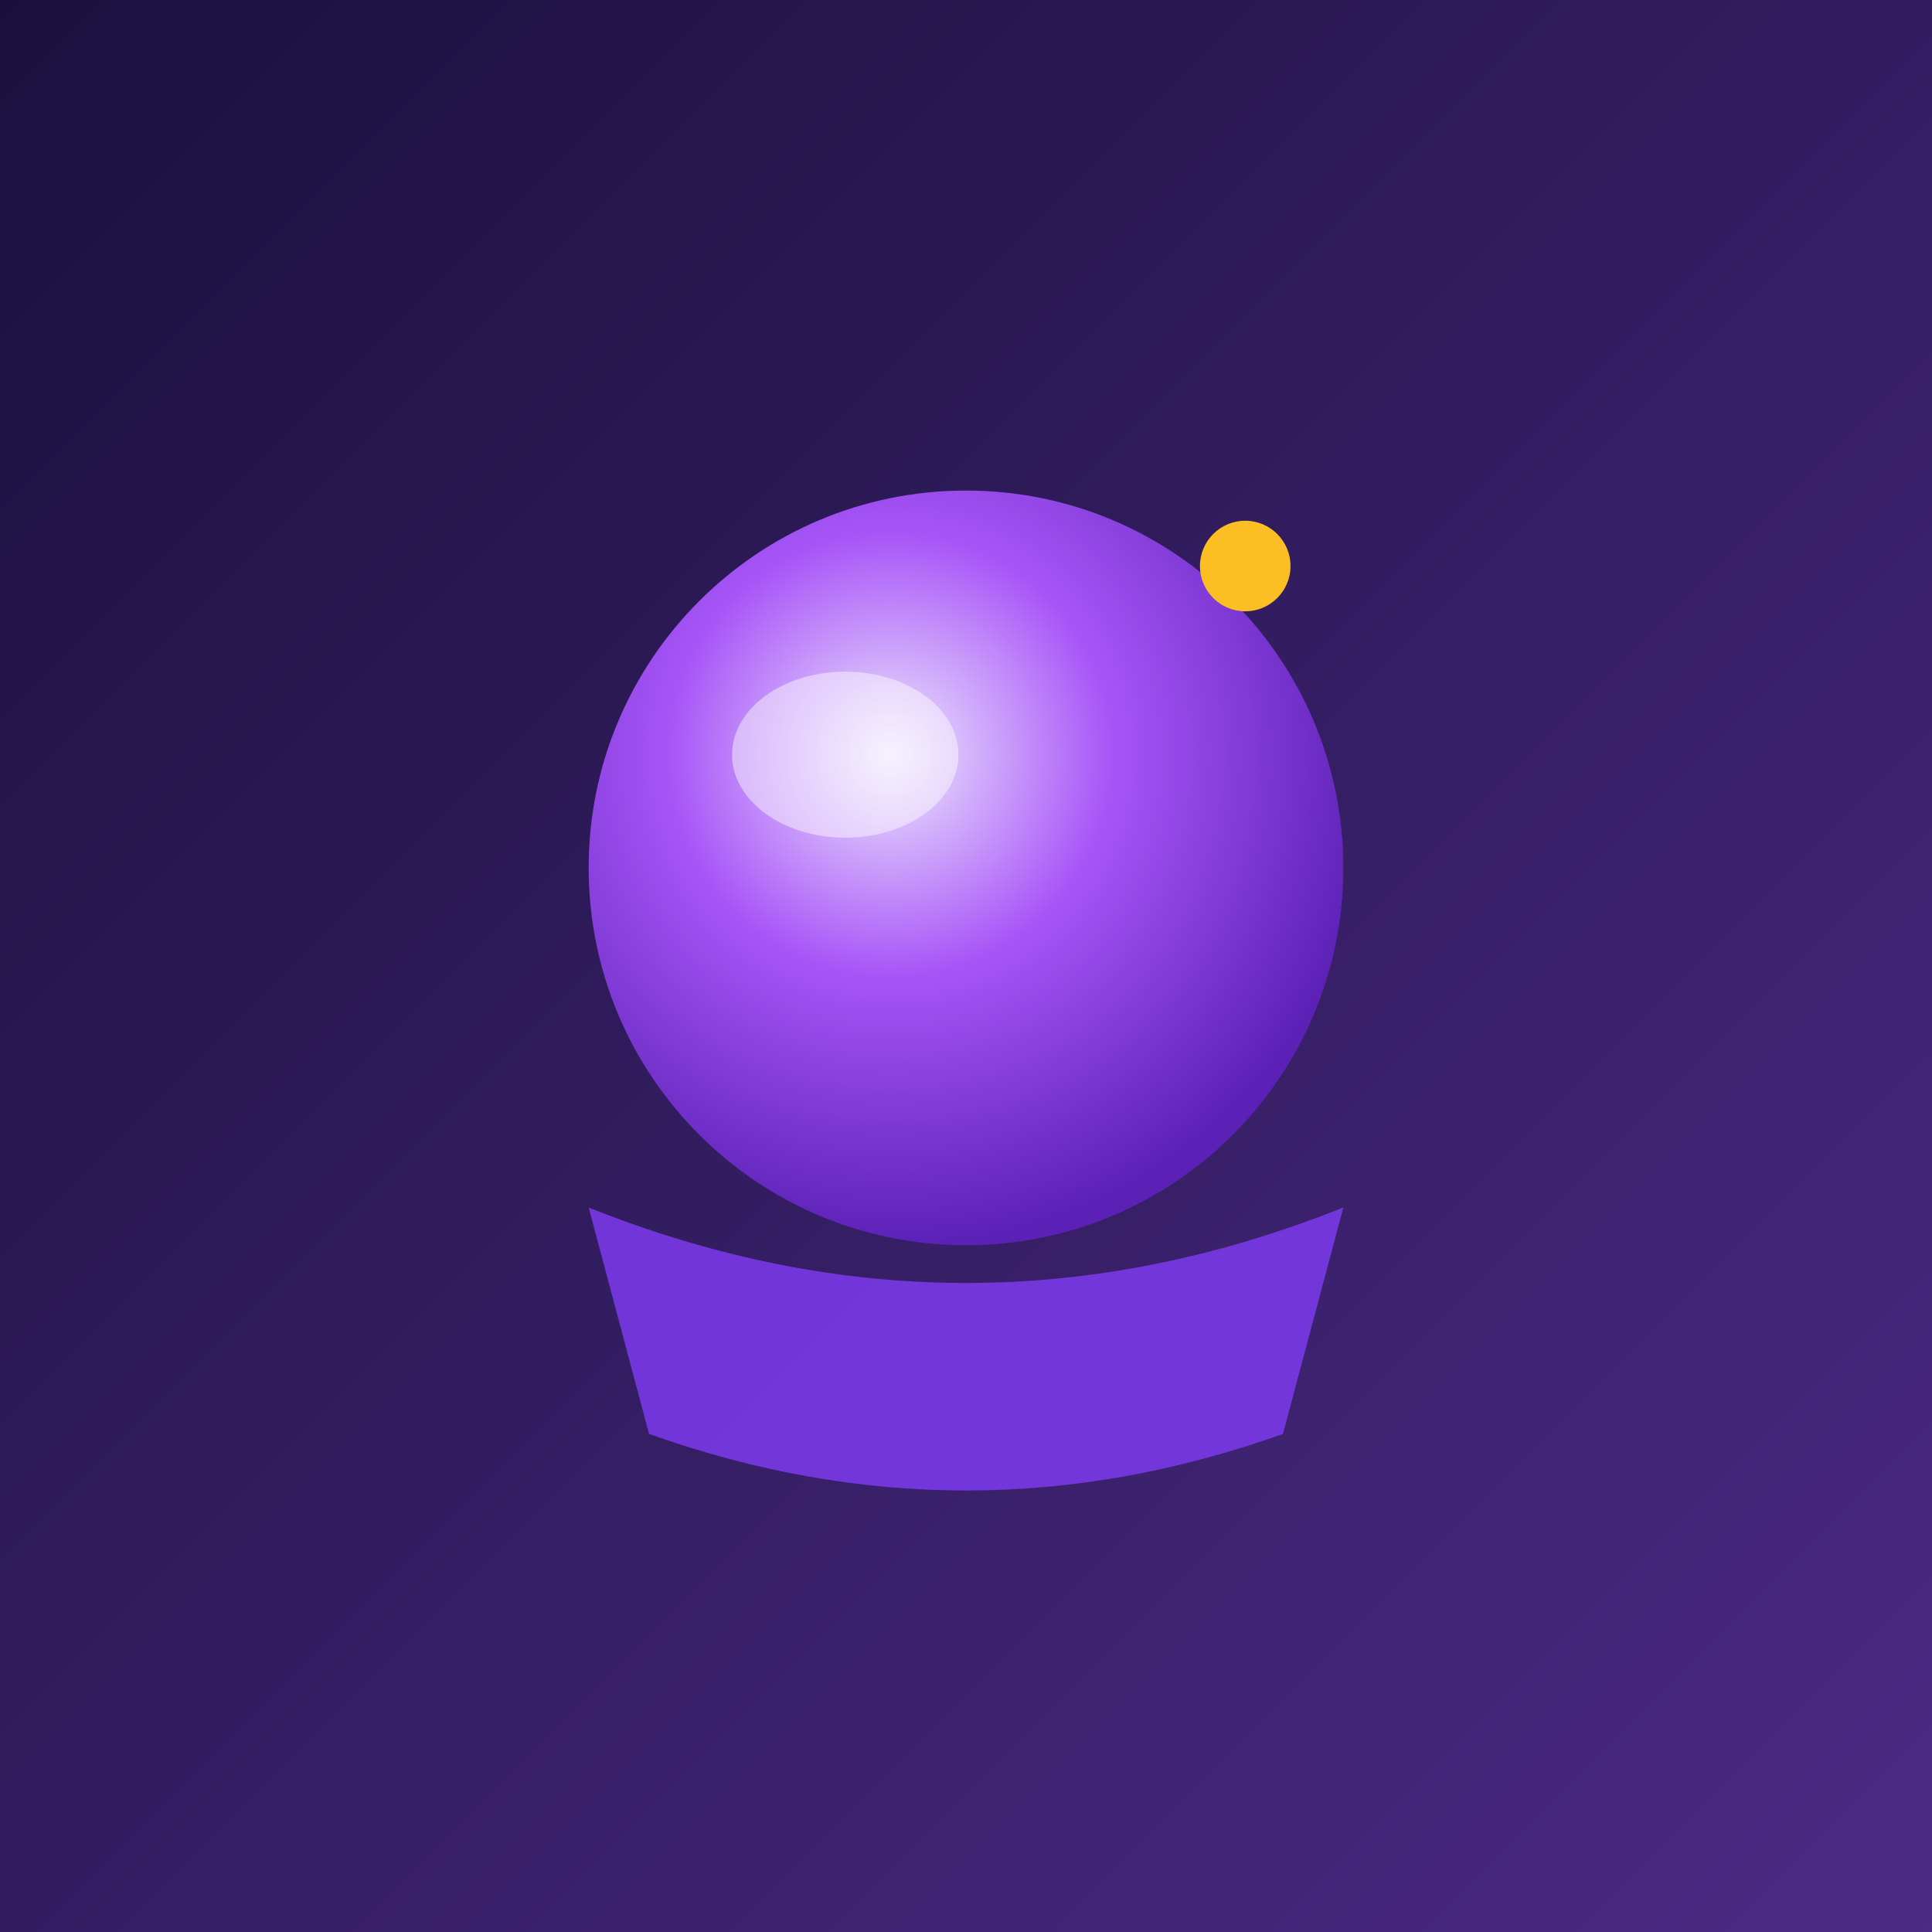
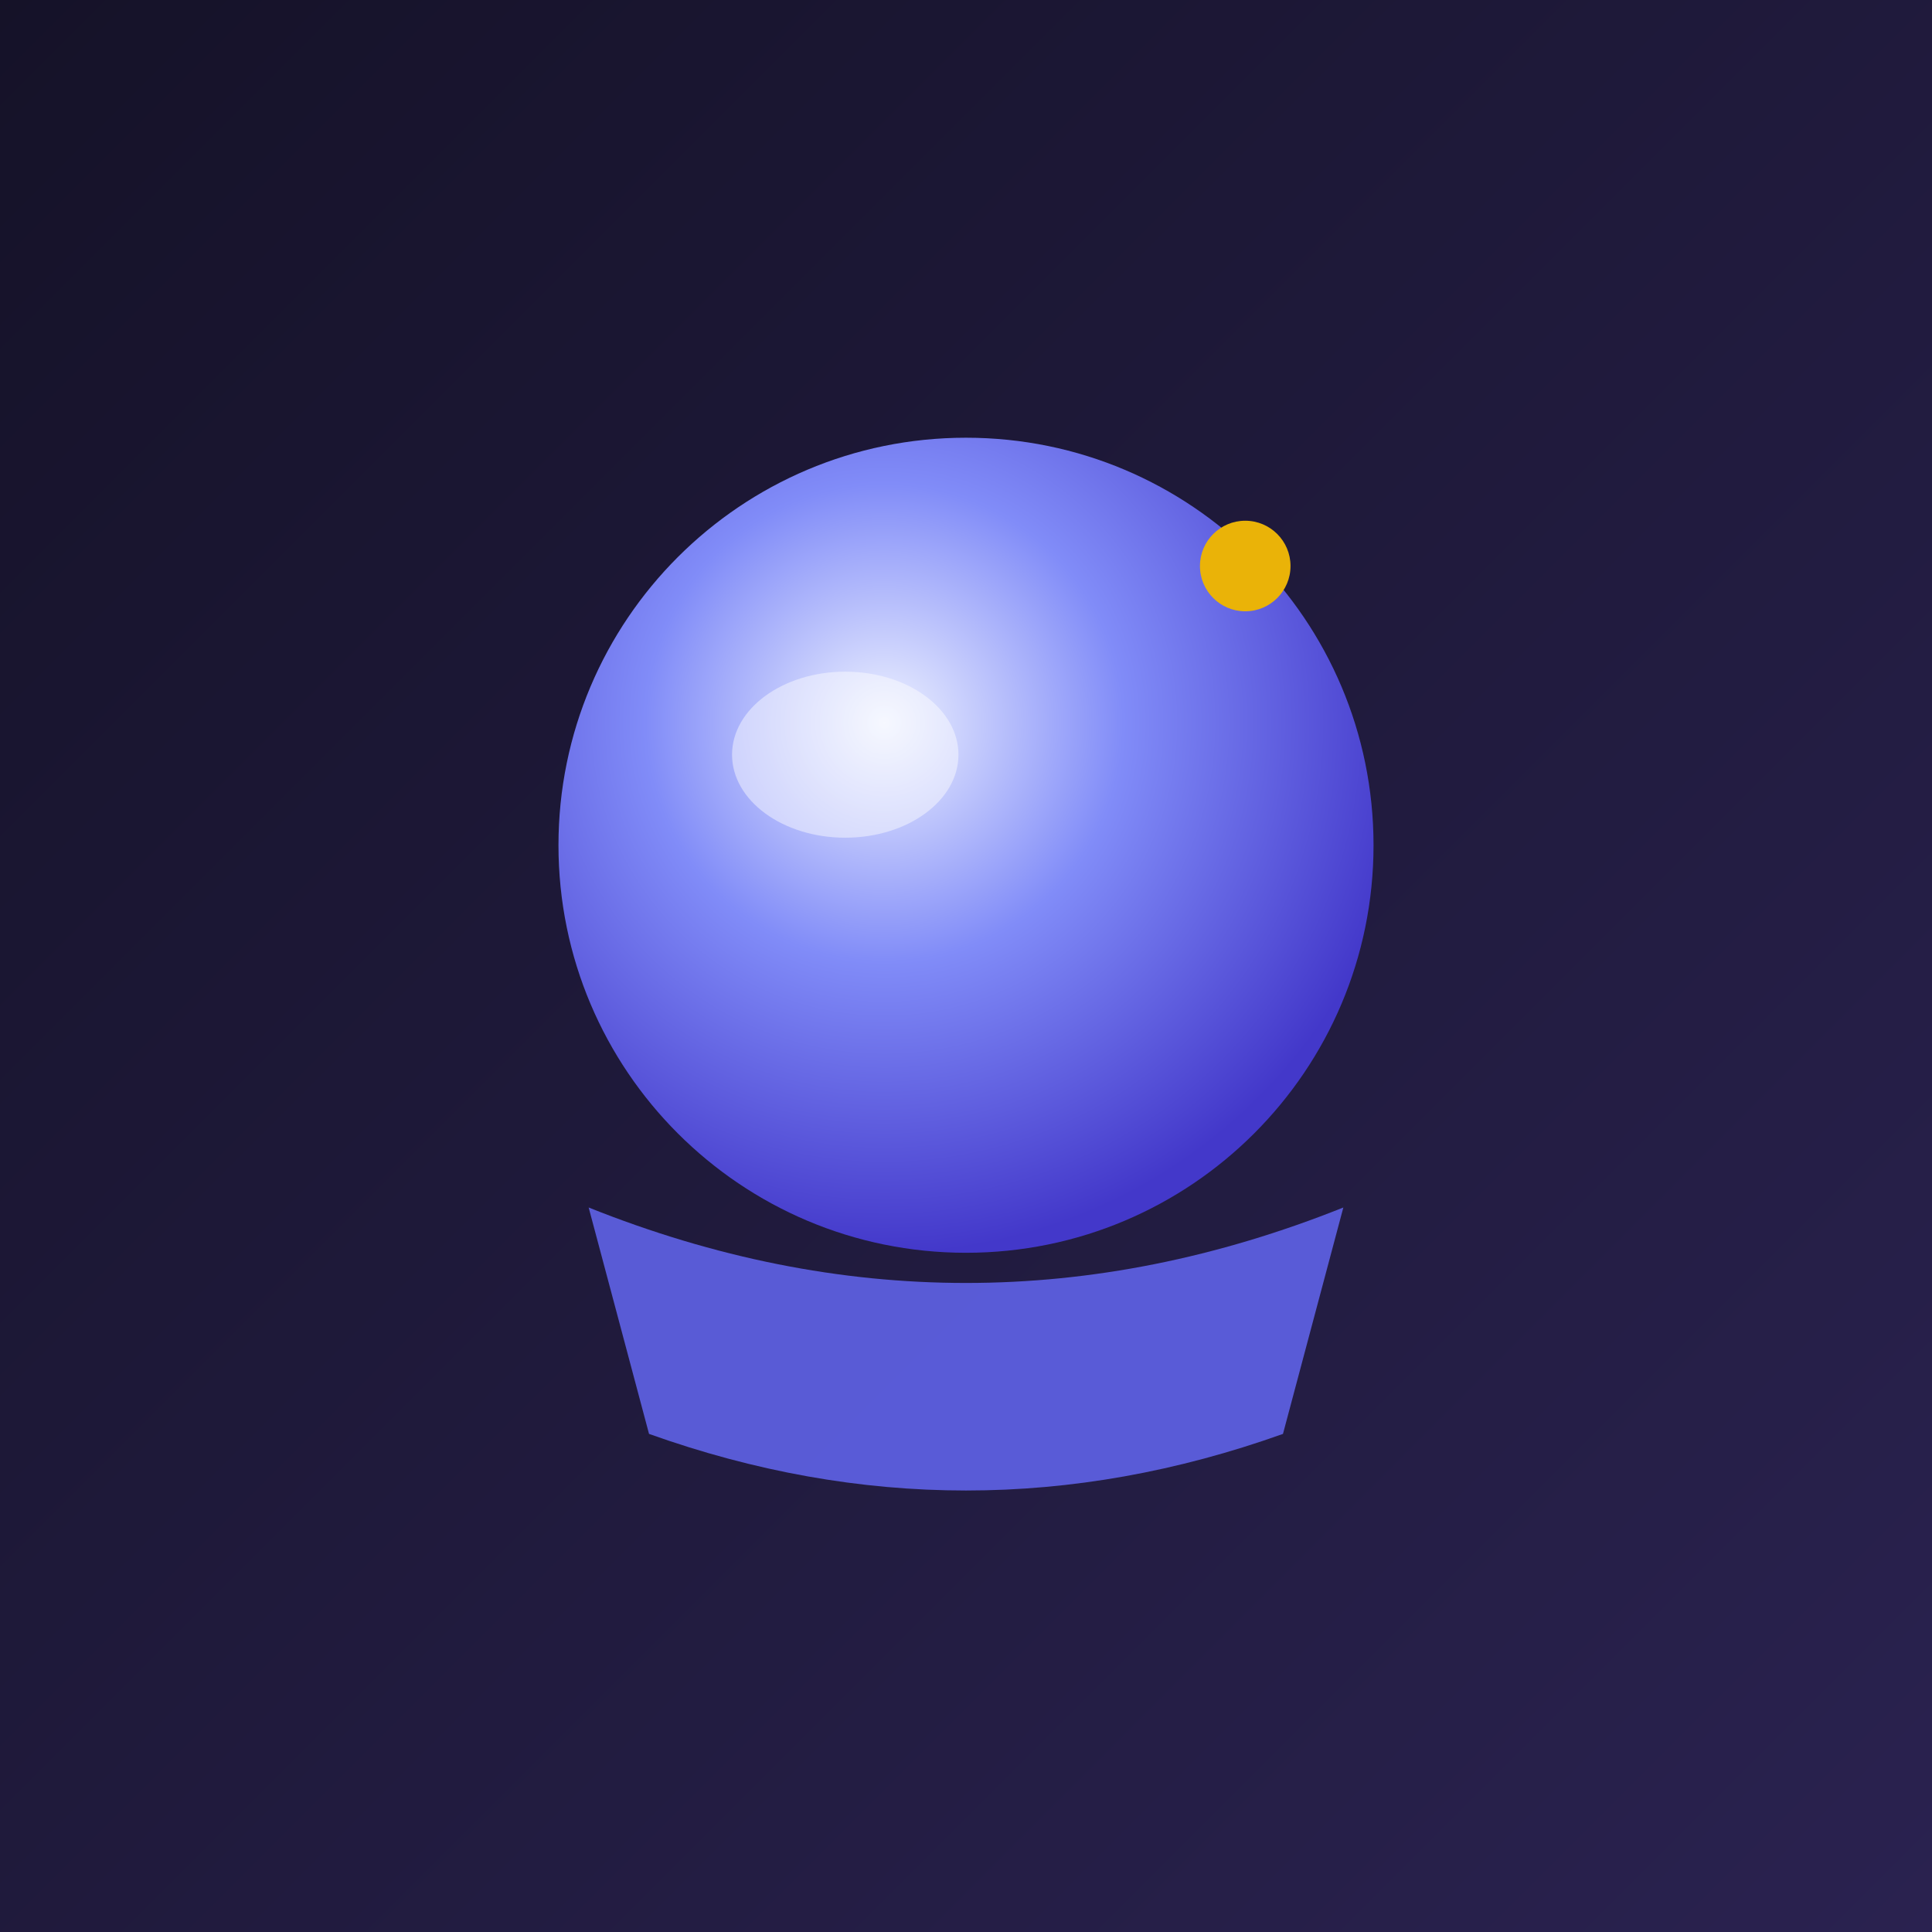
<svg xmlns="http://www.w3.org/2000/svg" viewBox="0 0 512 512">
  <defs>
    <linearGradient id="bg" x1="0" y1="0" x2="1" y2="1">
-       <stop offset="0%" stop-color="#1a103d" />
-       <stop offset="100%" stop-color="#4c2a85" />
+       <stop offset="0%" stop-color="#151228" />
+       <stop offset="100%" stop-color="#2a2250" />
    </linearGradient>
    <radialGradient id="orb" cx="40%" cy="35%" r="65%">
-       <stop offset="0%" stop-color="#ede9fe" />
-       <stop offset="45%" stop-color="#a855f7" />
-       <stop offset="100%" stop-color="#5b21b6" />
+       <stop offset="0%" stop-color="#eef2ff" />
+       <stop offset="45%" stop-color="#818cf8" />
+       <stop offset="100%" stop-color="#4338ca" />
    </radialGradient>
  </defs>
  <rect width="512" height="512" fill="url(#bg)" />
-   <circle cx="256" cy="230" r="100" fill="url(#orb)" />
+   <circle cx="256" cy="224" r="108" fill="url(#orb)" />
  <ellipse cx="224" cy="200" rx="30" ry="22" fill="#fff" opacity=".45" />
-   <path d="M156 320 Q256 360 356 320 L340 380 Q256 410 172 380 Z" fill="#7c3aed" opacity=".85" />
-   <circle cx="330" cy="150" r="12" fill="#fbbf24" />
+   <path d="M156 320 Q256 360 356 320 L340 380 Q256 410 172 380 Z" fill="#6366f1" opacity=".85" />
+   <circle cx="330" cy="150" r="12" fill="#eab308" />
</svg>
